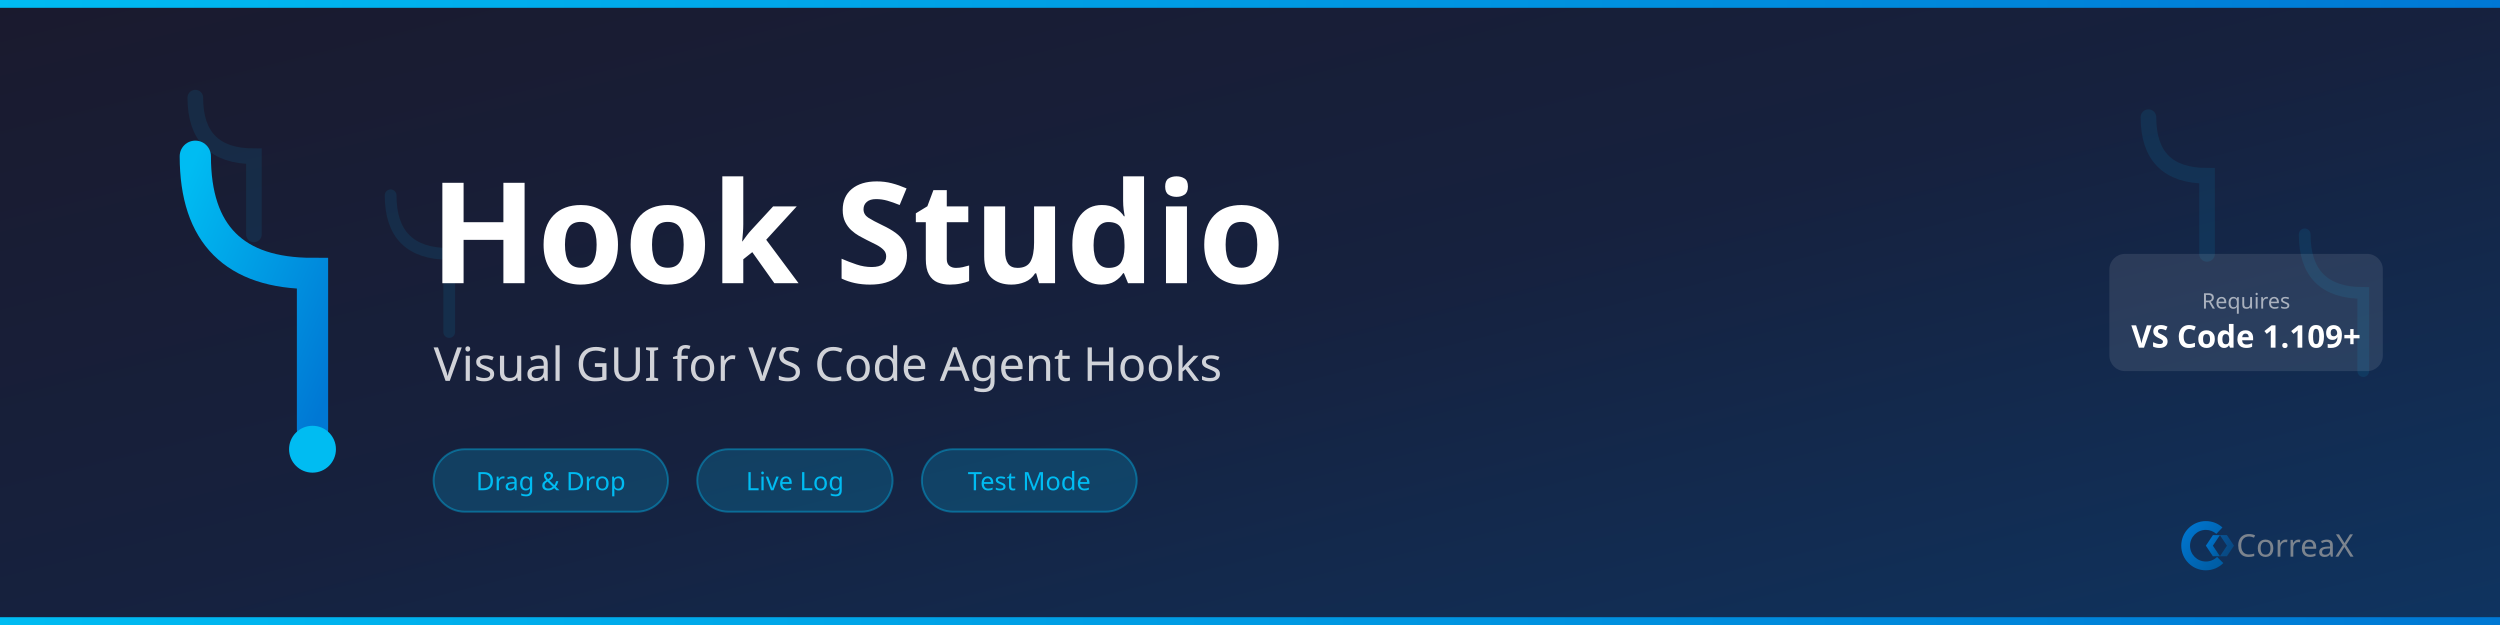
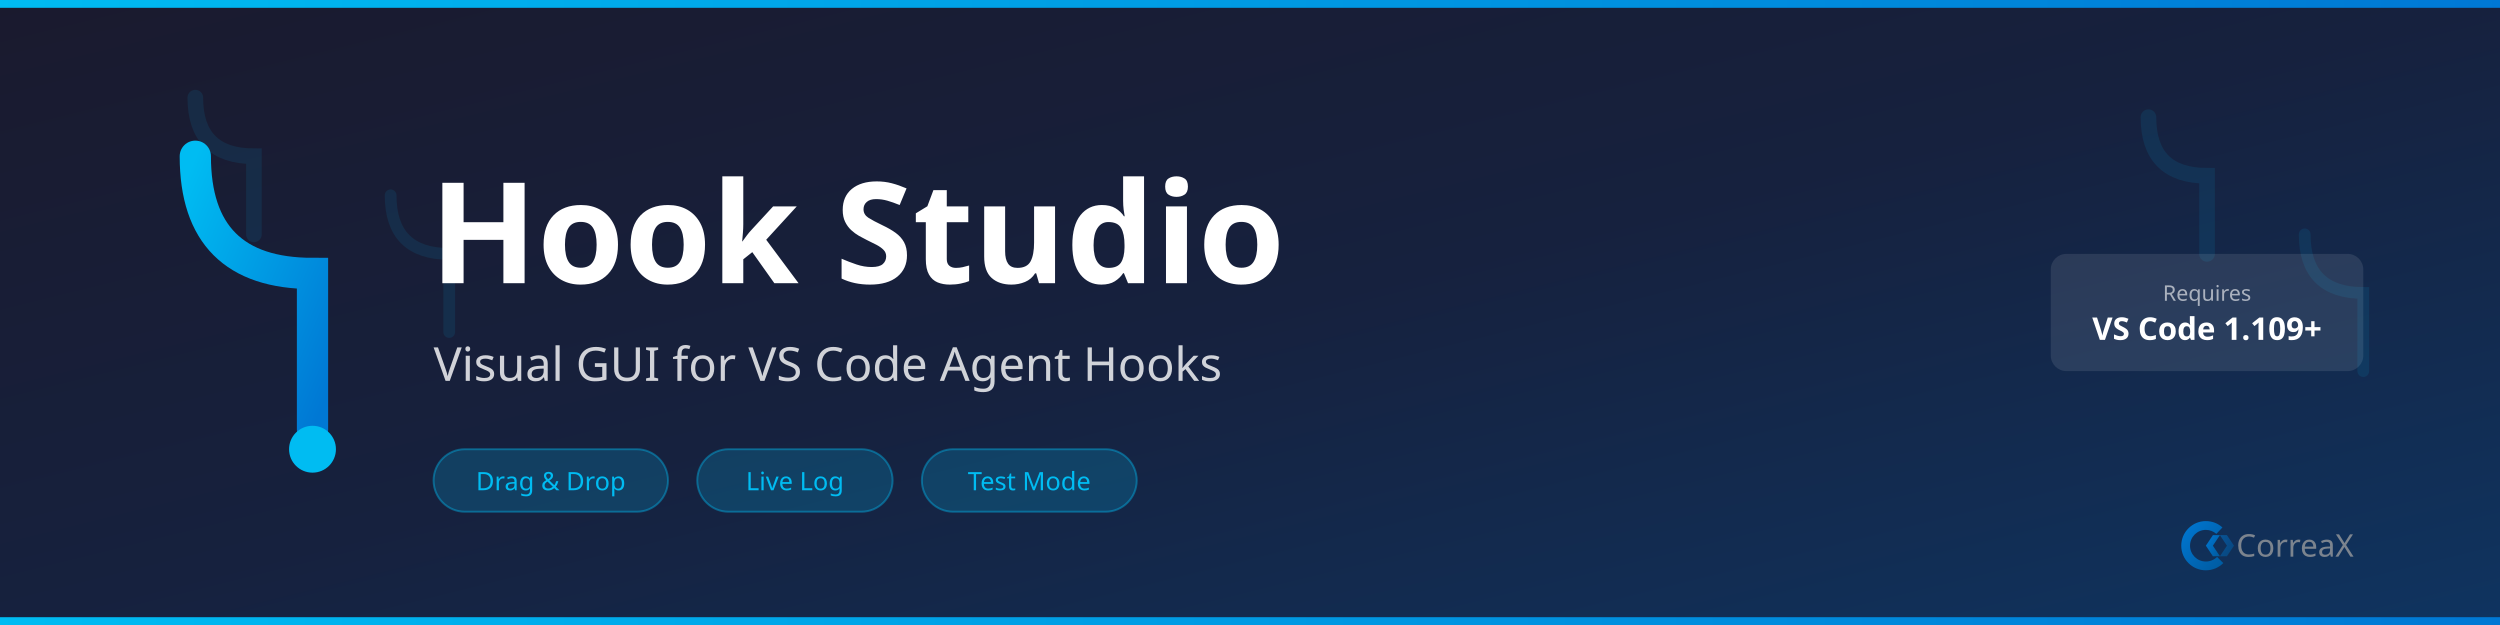
<svg xmlns="http://www.w3.org/2000/svg" viewBox="0 0 1280 320">
  <defs>
    <linearGradient id="bgGrad" x1="0%" y1="0%" x2="100%" y2="100%">
      <stop offset="0%" stop-color="#1a1a2e" />
      <stop offset="50%" stop-color="#16213e" />
      <stop offset="100%" stop-color="#0f3460" />
    </linearGradient>
    <linearGradient id="accentGrad" x1="0%" y1="0%" x2="100%" y2="0%">
      <stop offset="0%" stop-color="#00bcf2" />
      <stop offset="100%" stop-color="#0078d4" />
    </linearGradient>
    <linearGradient id="hookGrad" x1="0%" y1="0%" x2="100%" y2="100%">
      <stop offset="0%" stop-color="#00bcf2" />
      <stop offset="100%" stop-color="#0078d4" />
    </linearGradient>
    <linearGradient id="cxGrad" x1="0%" y1="0%" x2="100%" y2="100%">
      <stop offset="0%" stop-color="#0078d4" />
      <stop offset="100%" stop-color="#005a9e" />
    </linearGradient>
  </defs>
  <rect width="1280" height="320" fill="url(#bgGrad)" />
  <rect x="0" y="0" width="1280" height="4" fill="url(#accentGrad)" />
  <rect x="0" y="316" width="1280" height="4" fill="url(#accentGrad)" />
  <g opacity="0.1">
    <path d="M100 50 Q100 80 130 80 L130 120" stroke="#00bcf2" stroke-width="8" fill="none" stroke-linecap="round" />
    <path d="M200 100 Q200 130 230 130 L230 170" stroke="#00bcf2" stroke-width="6" fill="none" stroke-linecap="round" />
    <path d="M1100 60 Q1100 90 1130 90 L1130 130" stroke="#00bcf2" stroke-width="8" fill="none" stroke-linecap="round" />
    <path d="M1180 120 Q1180 150 1210 150 L1210 190" stroke="#00bcf2" stroke-width="6" fill="none" stroke-linecap="round" />
  </g>
  <g transform="translate(100, 80)">
    <path d="M0 0 Q0 60 60 60 L60 140" stroke="url(#hookGrad)" stroke-width="16" fill="none" stroke-linecap="round" />
    <circle cx="60" cy="150" r="12" fill="#00bcf2" />
  </g>
  <text x="220" y="145" font-family="Segoe UI, system-ui, sans-serif" font-size="72" font-weight="700" fill="#ffffff">
    Hook Studio
  </text>
  <text x="222" y="195" font-family="Segoe UI, system-ui, sans-serif" font-size="24" fill="rgba(255,255,255,0.8)">
    Visual GUI for VS Code Agent Hooks
  </text>
  <g transform="translate(222, 230)">
    <rect x="0" y="0" width="120" height="32" rx="16" fill="rgba(0,188,242,0.2)" stroke="rgba(0,188,242,0.4)" stroke-width="1" />
    <text x="60" y="21" text-anchor="middle" font-family="Segoe UI, system-ui, sans-serif" font-size="13" fill="#00bcf2">Drag &amp; Drop</text>
    <rect x="135" y="0" width="100" height="32" rx="16" fill="rgba(0,188,242,0.2)" stroke="rgba(0,188,242,0.4)" stroke-width="1" />
    <text x="185" y="21" text-anchor="middle" font-family="Segoe UI, system-ui, sans-serif" font-size="13" fill="#00bcf2">Live Log</text>
    <rect x="250" y="0" width="110" height="32" rx="16" fill="rgba(0,188,242,0.2)" stroke="rgba(0,188,242,0.4)" stroke-width="1" />
    <text x="305" y="21" text-anchor="middle" font-family="Segoe UI, system-ui, sans-serif" font-size="13" fill="#00bcf2">Test Mode</text>
  </g>
-   <g transform="translate(1080, 130)">
-     <rect x="0" y="0" width="140" height="60" rx="8" fill="rgba(255,255,255,0.1)" />
-     <text x="70" y="28" text-anchor="middle" font-family="Segoe UI, system-ui, sans-serif" font-size="11" fill="rgba(255,255,255,0.6)">Requires</text>
-     <text x="70" y="48" text-anchor="middle" font-family="Segoe UI, system-ui, sans-serif" font-size="16" font-weight="600" fill="#ffffff">VS Code 1.109+</text>
+   <g transform="translate(1050, 130)">
+     <rect x="0" y="0" width="160" height="60" rx="8" fill="rgba(255,255,255,0.1)" />
+     <text x="80" y="24" text-anchor="middle" font-family="Segoe UI, system-ui, sans-serif" font-size="11" fill="rgba(255,255,255,0.6)">Requires</text>
+     <text x="80" y="44" text-anchor="middle" font-family="Segoe UI, system-ui, sans-serif" font-size="16" font-weight="600" fill="#ffffff">VS Code 1.109+</text>
  </g>
  <g transform="translate(1115, 265)">
    <g transform="scale(0.9)">
      <path d="M16 2C8.268 2 2 8.268 2 16s6.268 14 14 14c3.866 0 7.389-1.568 9.928-4.1l-3.535-3.536A9.002 9.002 0 0116 25c-4.97 0-9-4.03-9-9s4.03-9 9-9c2.29 0 4.38.857 5.971 2.268l3.464-3.639C22.993 3.352 19.66 2 16 2z" fill="url(#cxGrad)" />
      <path d="M20 10l-4 6 4 6h4l-4-6 4-6h-4z" fill="url(#cxGrad)" />
      <path d="M24 10l4 6-4 6h4l4-6-4-6h-4z" fill="url(#cxGrad)" opacity="0.5" />
    </g>
    <text x="30" y="20" font-family="Segoe UI, system-ui, sans-serif" font-size="16" fill="rgba(160,160,160,0.75)">CorreaX</text>
  </g>
</svg>
